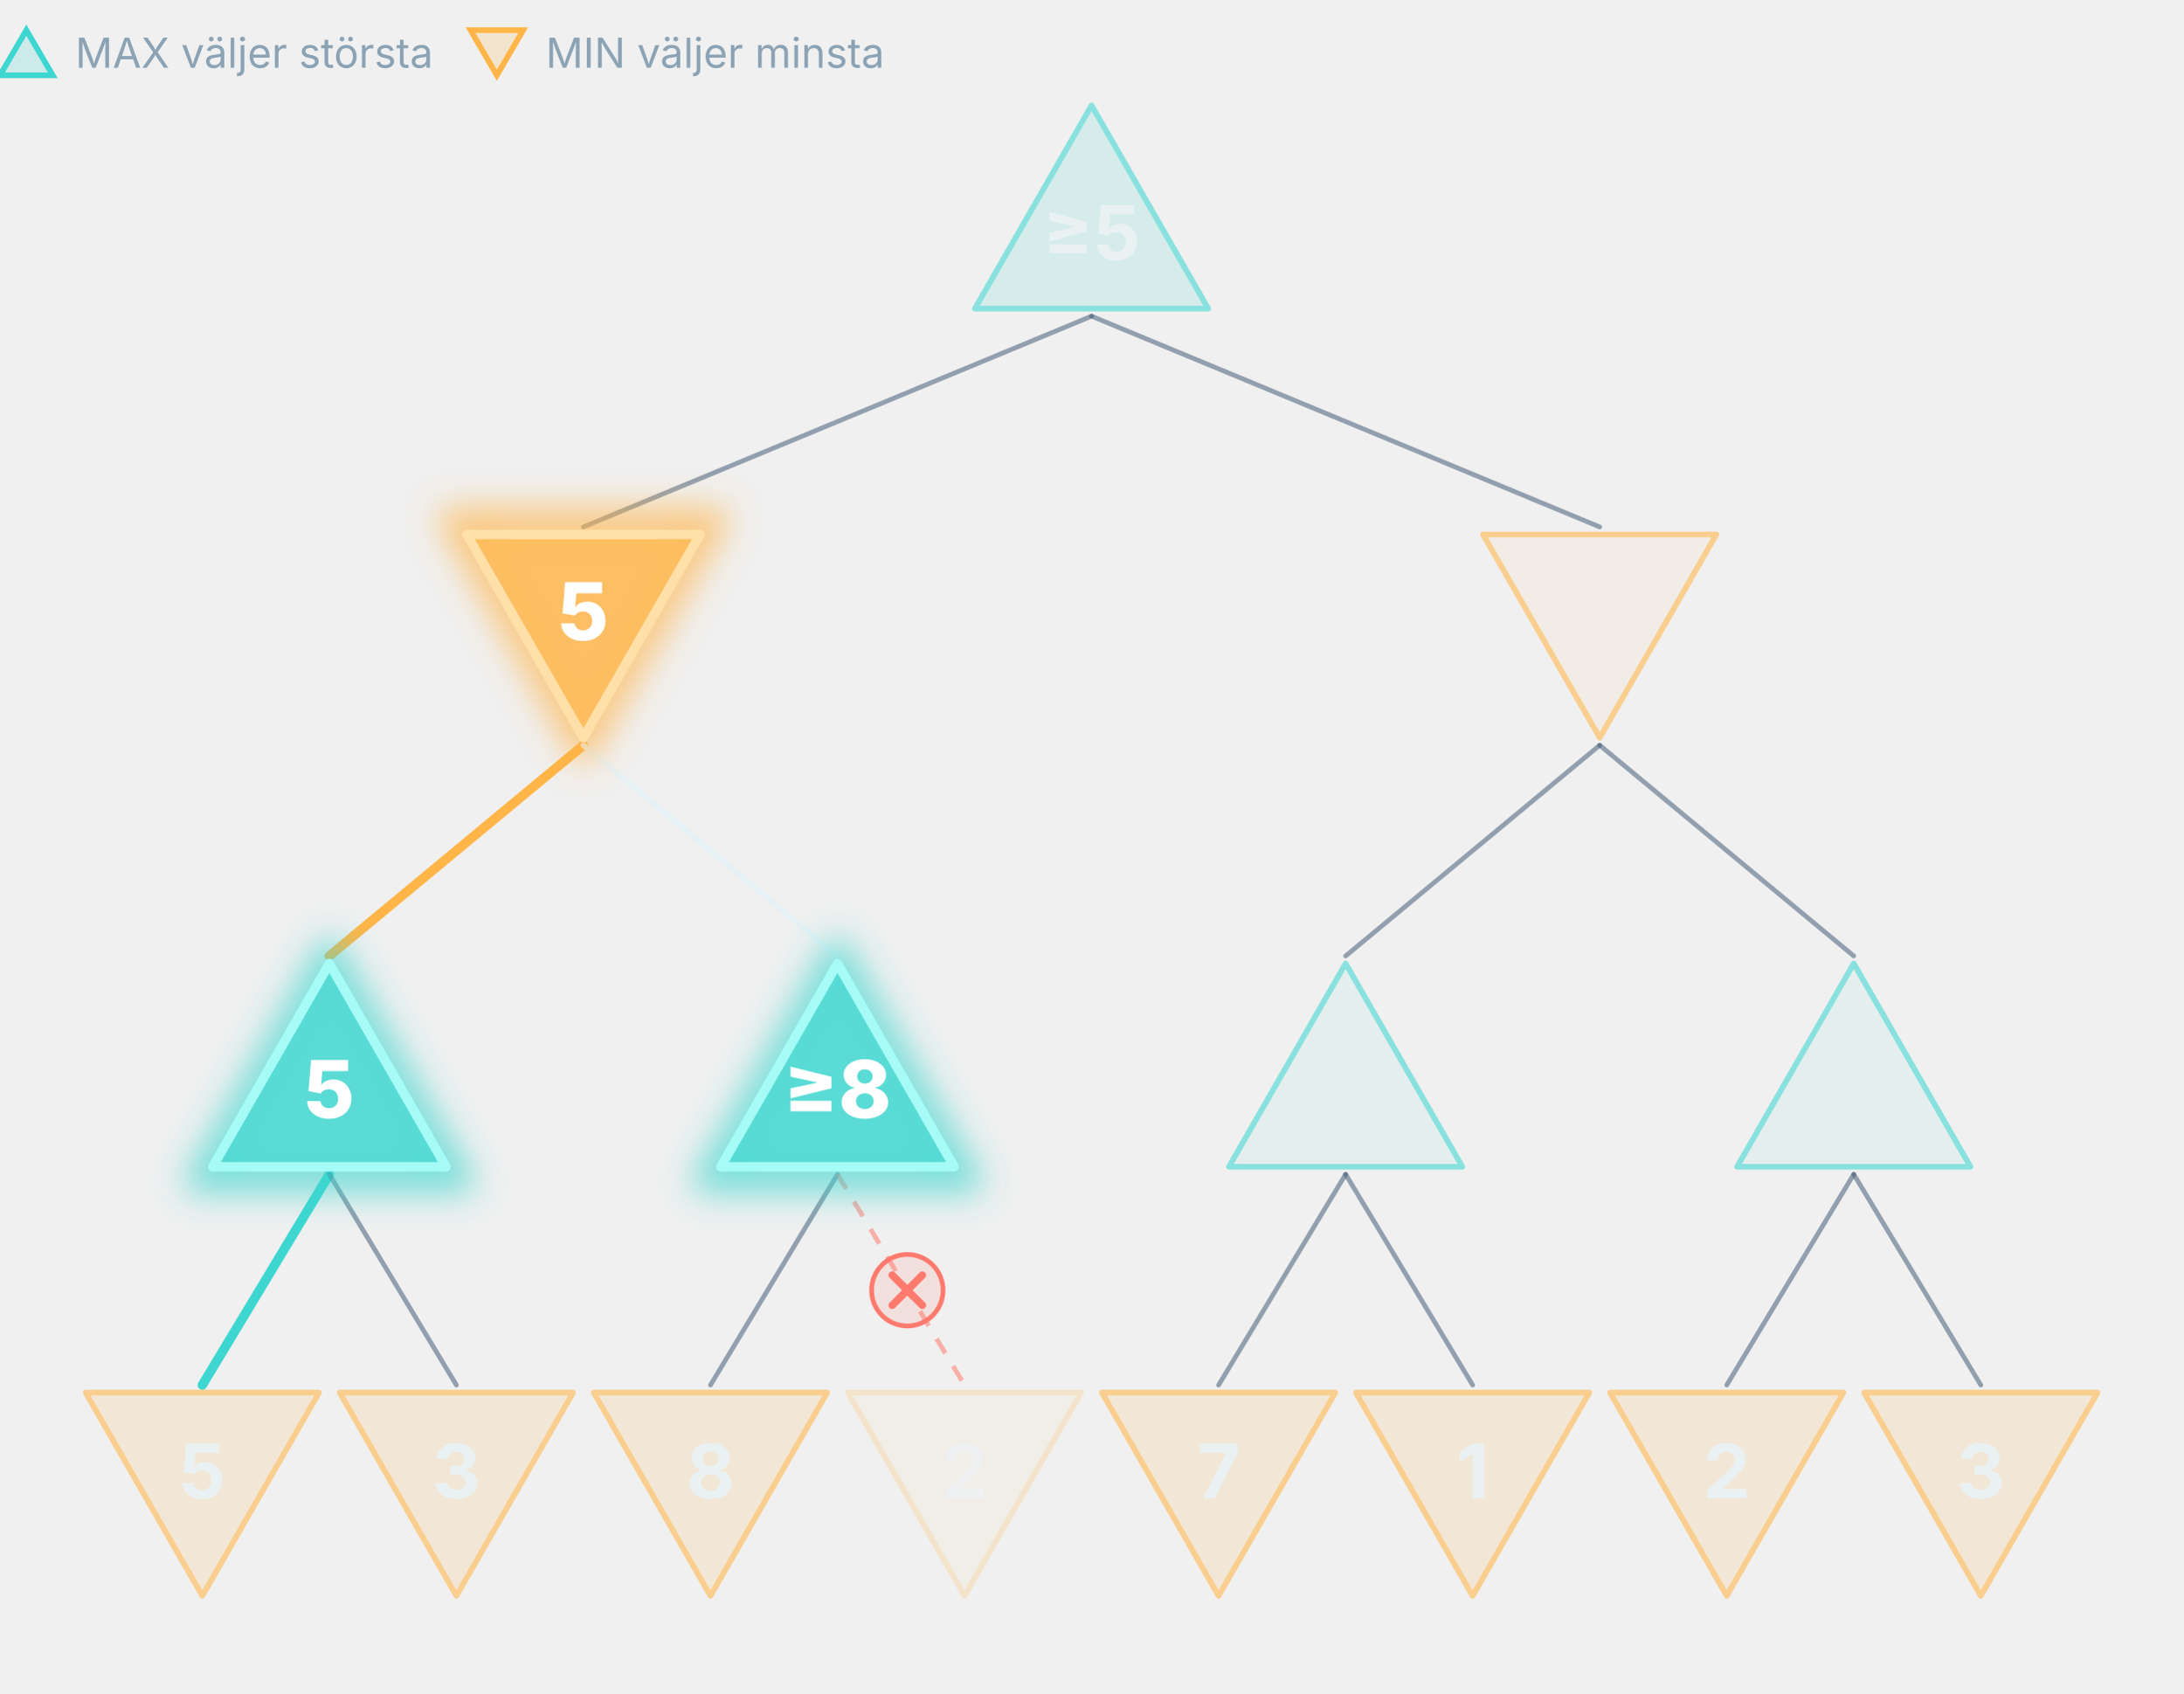
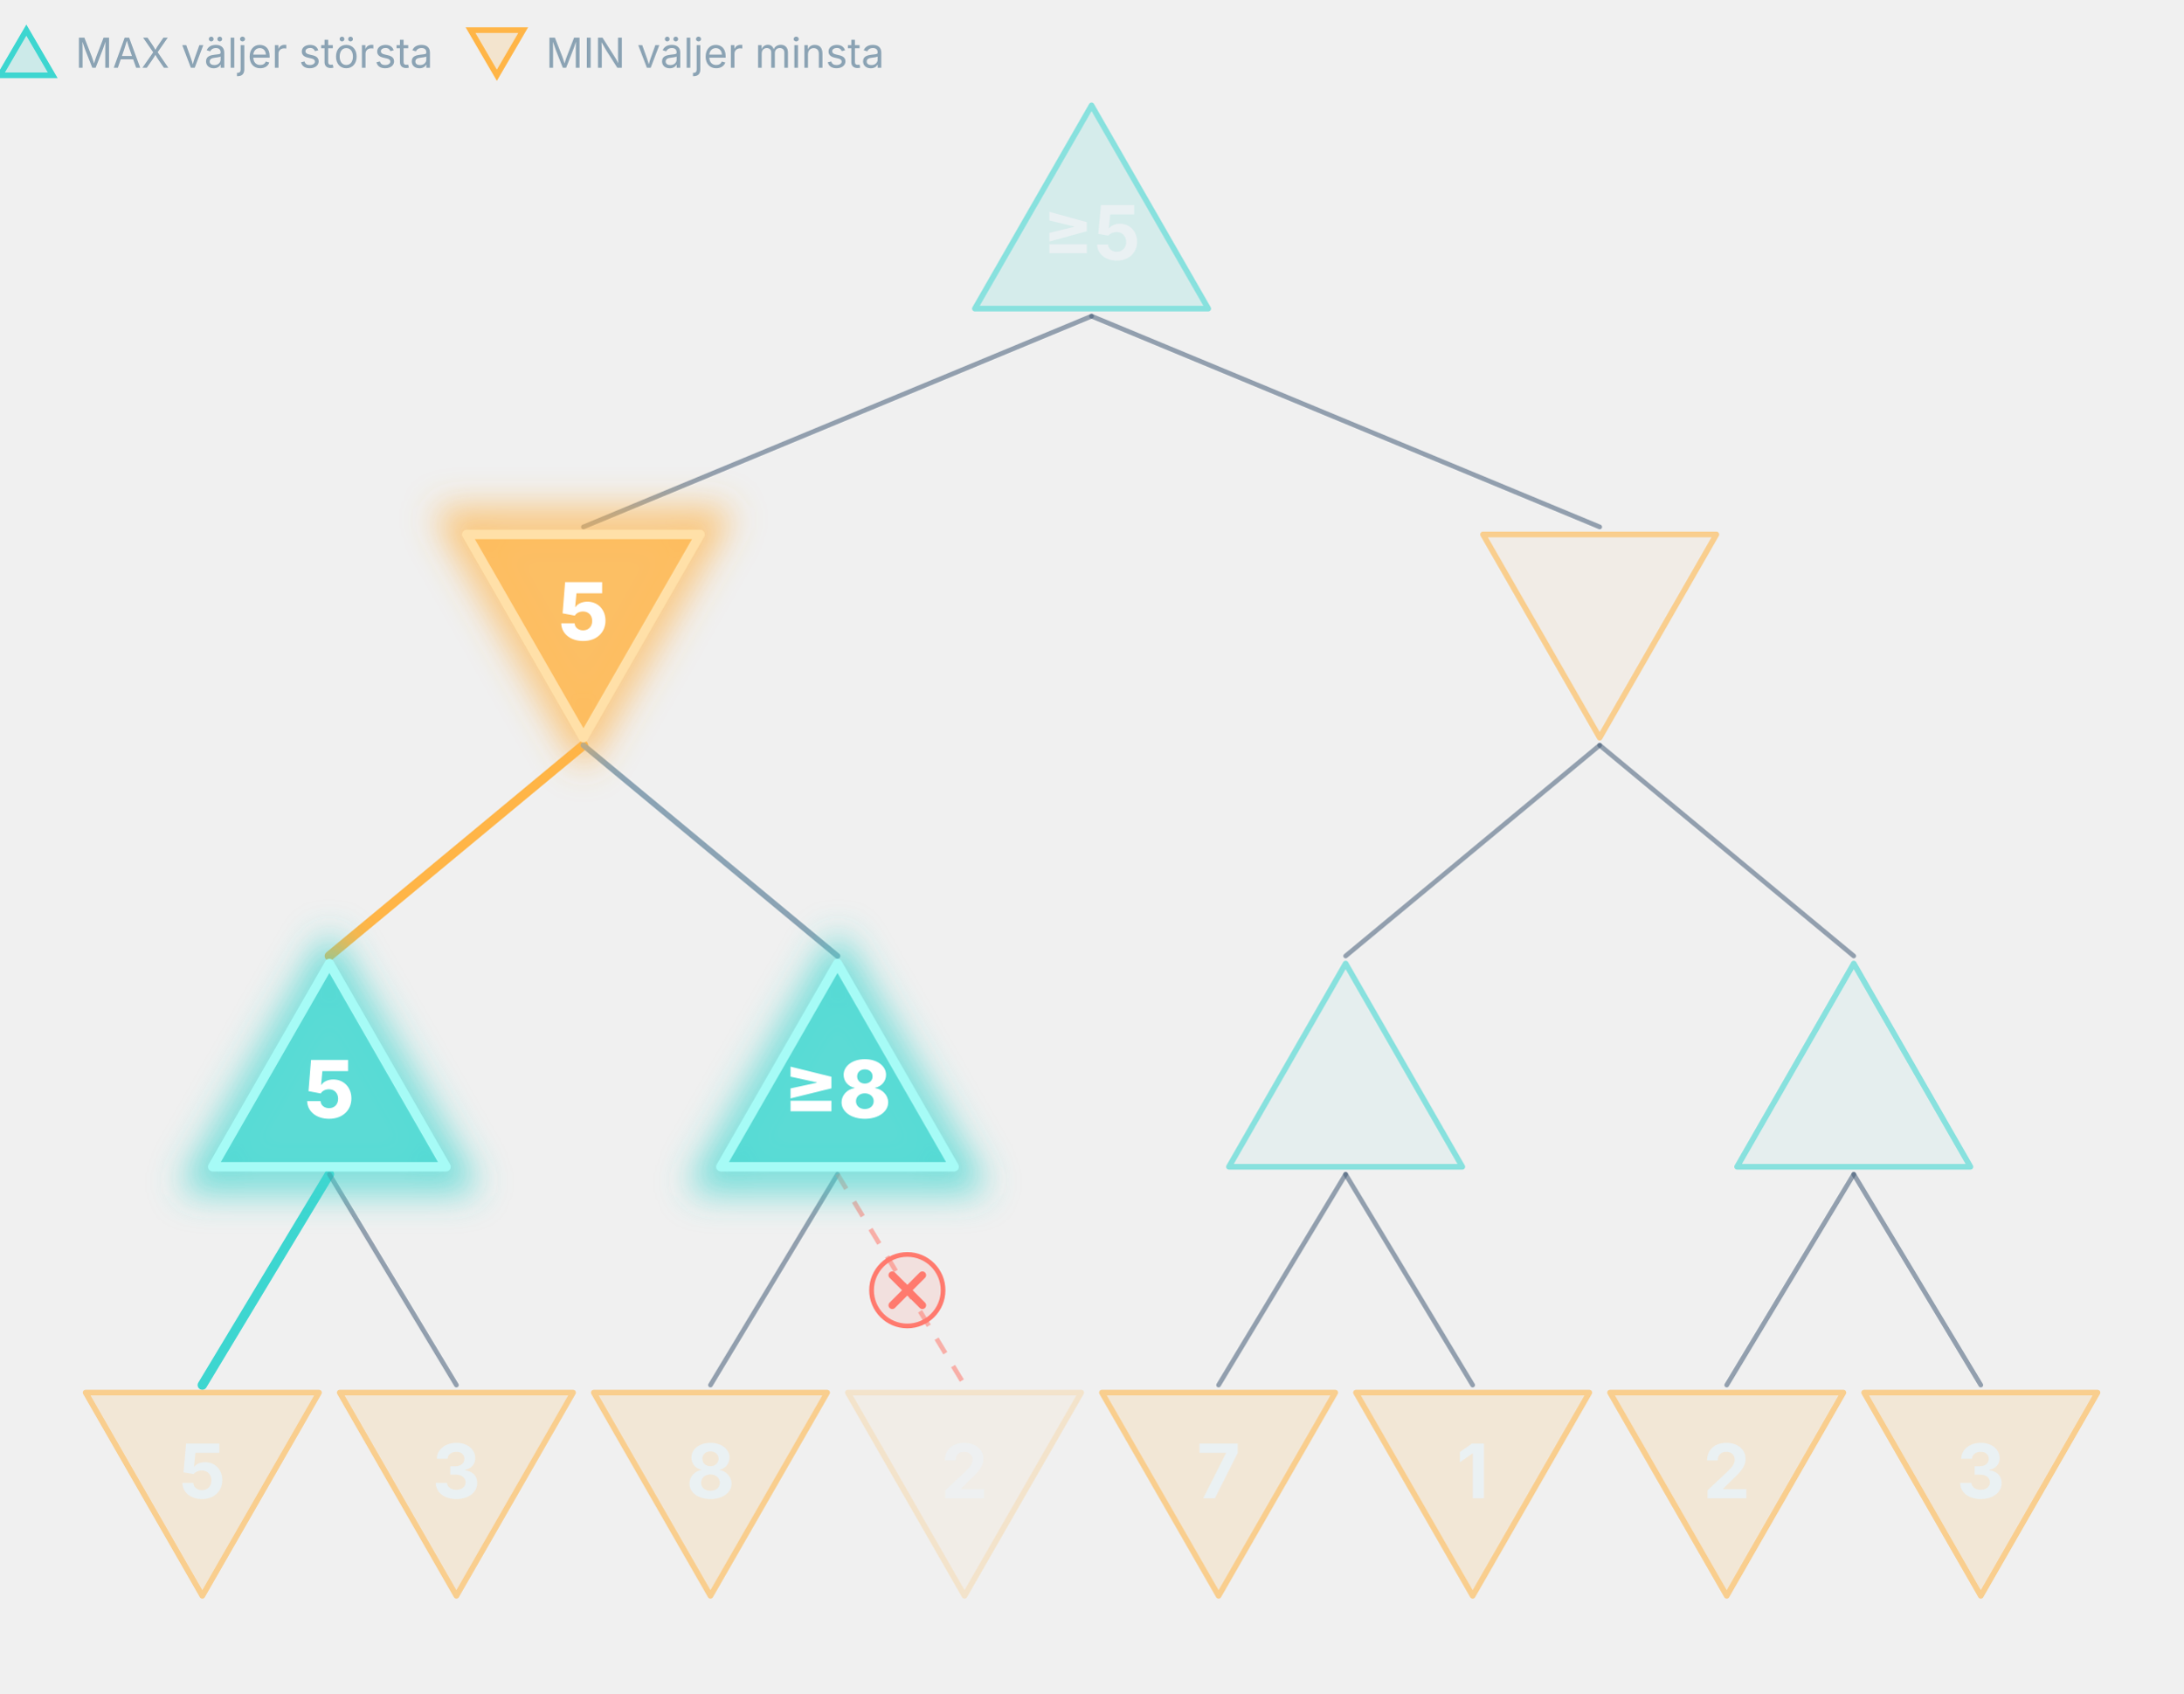
<svg xmlns="http://www.w3.org/2000/svg" viewBox="0 0 1160 900" width="1160" height="900" role="img">
  <defs>
    <filter id="glow" x="-40%" y="-40%" width="180%" height="180%">
      <feGaussianBlur stdDeviation="9" />
    </filter>
    <filter id="soft" x="-20%" y="-20%" width="140%" height="140%">
      <feGaussianBlur stdDeviation="4" />
    </filter>
  </defs>
  <g transform="translate(0,30)">
    <polygon points="14,-14 28,10 0,10" fill="#3DD6D0" fill-opacity=".2" stroke="#3DD6D0" stroke-width="3" />
    <text x="40.0" y="6.0" font-family="'IBM Plex Sans','Segoe UI',Inter,Helvetica,Arial,sans-serif" font-size="22" font-weight="400" fill="#8BA3B4" text-anchor="start">MAX väljer största</text>
    <polygon points="250,-14 278,-14 264,10" fill="#FFB547" fill-opacity=".2" stroke="#FFB547" stroke-width="3" />
    <text x="290.0" y="6.0" font-family="'IBM Plex Sans','Segoe UI',Inter,Helvetica,Arial,sans-serif" font-size="22" font-weight="400" fill="#8BA3B4" text-anchor="start">MIN väljer minsta</text>
  </g>
  <path data-edge="r00:r000" d="M175.0,624.0L107.5,736.0" stroke="#3DD6D0" stroke-width="5" stroke-linecap="round" fill="none" opacity="1" />
  <path data-edge="r00:r001" d="M175.0,624.0L242.5,736.0" stroke="#3B5572" stroke-width="2.5" stroke-linecap="round" fill="none" opacity="0.52" />
  <path data-edge="r0:r00" d="M310.0,396.0L175.0,508.0" stroke="#FFB547" stroke-width="5" stroke-linecap="round" fill="none" opacity="1" />
  <path data-edge="r01:r010" d="M445.0,624.0L377.5,736.0" stroke="#3B5572" stroke-width="2.5" stroke-linecap="round" fill="none" opacity="0.52" />
  <path data-edge="r01:r011" d="M445.0,624.0L512.5,736.0" stroke="#FF7A6E" stroke-width="2.5" stroke-dasharray="9 8" opacity="0.55" />
  <g data-cut="r011">
    <circle cx="482.1" cy="685.6" r="19" fill="#FF7A6E" fill-opacity=".14" stroke="#FF7A6E" stroke-width="2.5" />
    <path d="M474.1,677.6L490.1,693.6M490.1,677.6L474.1,693.6" stroke="#FF7A6E" stroke-width="4" stroke-linecap="round" />
  </g>
-   <path data-edge="r0:r01" d="M310.0,396.0L445.0,508.0" stroke="#E6F1F5" stroke-width="3" stroke-linecap="round" fill="none" opacity="1" />
+   <path data-edge="r0:r01" d="M310.0,396.0L445.0,508.0" stroke="#8BA3B4" stroke-width="3" stroke-linecap="round" fill="none" opacity="1" />
  <path data-edge="r:r0" d="M580.0,168.0L310.0,280.0" stroke="#3B5572" stroke-width="2.5" stroke-linecap="round" fill="none" opacity="0.52" />
  <path data-edge="r10:r100" d="M715.0,624.0L647.5,736.0" stroke="#3B5572" stroke-width="2.5" stroke-linecap="round" fill="none" opacity="0.52" />
  <path data-edge="r10:r101" d="M715.0,624.0L782.5,736.0" stroke="#3B5572" stroke-width="2.5" stroke-linecap="round" fill="none" opacity="0.52" />
  <path data-edge="r1:r10" d="M850.0,396.0L715.0,508.0" stroke="#3B5572" stroke-width="2.5" stroke-linecap="round" fill="none" opacity="0.52" />
  <path data-edge="r11:r110" d="M985.0,624.0L917.5,736.0" stroke="#3B5572" stroke-width="2.5" stroke-linecap="round" fill="none" opacity="0.52" />
  <path data-edge="r11:r111" d="M985.0,624.0L1052.5,736.0" stroke="#3B5572" stroke-width="2.5" stroke-linecap="round" fill="none" opacity="0.52" />
  <path data-edge="r1:r11" d="M850.0,396.0L985.0,508.0" stroke="#3B5572" stroke-width="2.5" stroke-linecap="round" fill="none" opacity="0.52" />
  <path data-edge="r:r1" d="M580.0,168.0L850.0,280.0" stroke="#3B5572" stroke-width="2.5" stroke-linecap="round" fill="none" opacity="0.52" />
+   <polygon data-focus-node="r01" points="445.0,503.4 516.9,628.6 373.1,628.6" fill="#3DD6D0" fill-opacity=".55" stroke="#3DD6D0" stroke-width="14" stroke-opacity=".5" stroke-linejoin="round" filter="url(#glow)" />
+   <polygon data-focus-node="r0" points="238.1,275.4 381.9,275.4 310.0,400.6" fill="#FFB547" fill-opacity=".55" stroke="#FFB547" stroke-width="14" stroke-opacity=".5" stroke-linejoin="round" filter="url(#glow)" />
  <polygon data-focus-node="r00" points="175.0,503.4 246.9,628.6 103.1,628.6" fill="#3DD6D0" fill-opacity=".55" stroke="#3DD6D0" stroke-width="14" stroke-opacity=".5" stroke-linejoin="round" filter="url(#glow)" />
-   <polygon data-focus-node="r0" points="238.1,275.4 381.9,275.4 310.0,400.6" fill="#FFB547" fill-opacity=".55" stroke="#FFB547" stroke-width="14" stroke-opacity=".5" stroke-linejoin="round" filter="url(#glow)" />
-   <polygon data-focus-node="r01" points="445.0,503.4 516.9,628.6 373.1,628.6" fill="#3DD6D0" fill-opacity=".55" stroke="#3DD6D0" stroke-width="14" stroke-opacity=".5" stroke-linejoin="round" filter="url(#glow)" />
  <g data-node="r000" opacity="0.58">
    <polygon points="45.5,740.0 169.5,740.0 107.5,848.0" fill="#FFB547" fill-opacity="0.26" stroke="#FFB547" stroke-width="3" stroke-linejoin="round" />
    <text x="107.5" y="796.2" font-family="'IBM Plex Sans','Segoe UI',Inter,Helvetica,Arial,sans-serif" font-size="40.0" font-weight="700" fill="#E6F1F5" text-anchor="middle">5</text>
  </g>
  <g data-node="r001" opacity="0.58">
    <polygon points="180.5,740.0 304.5,740.0 242.5,848.0" fill="#FFB547" fill-opacity="0.26" stroke="#FFB547" stroke-width="3" stroke-linejoin="round" />
    <text x="242.5" y="796.2" font-family="'IBM Plex Sans','Segoe UI',Inter,Helvetica,Arial,sans-serif" font-size="40.0" font-weight="700" fill="#E6F1F5" text-anchor="middle">3</text>
  </g>
  <g data-node="r00" opacity="1">
    <polygon points="175.0,512.0 237.0,620.0 113.0,620.0" fill="#3DD6D0" fill-opacity=".62" stroke="#A6FBF6" stroke-width="5" stroke-linejoin="round" />
    <text x="175.0" y="594.1" font-family="'IBM Plex Sans','Segoe UI',Inter,Helvetica,Arial,sans-serif" font-size="42.4" font-weight="800" fill="#FFFFFF" text-anchor="middle">5</text>
  </g>
  <g data-node="r010" opacity="0.58">
    <polygon points="315.5,740.0 439.5,740.0 377.5,848.0" fill="#FFB547" fill-opacity="0.26" stroke="#FFB547" stroke-width="3" stroke-linejoin="round" />
    <text x="377.5" y="796.2" font-family="'IBM Plex Sans','Segoe UI',Inter,Helvetica,Arial,sans-serif" font-size="40.0" font-weight="700" fill="#E6F1F5" text-anchor="middle">8</text>
  </g>
  <g data-node="r011" opacity="0.22">
    <polygon points="450.5,740.0 574.5,740.0 512.5,848.0" fill="#FFB547" fill-opacity="0.26" stroke="#FFB547" stroke-width="3" stroke-linejoin="round" />
    <text x="512.5" y="796.2" font-family="'IBM Plex Sans','Segoe UI',Inter,Helvetica,Arial,sans-serif" font-size="40.0" font-weight="700" fill="#E6F1F5" text-anchor="middle">2</text>
  </g>
  <g data-node="r01" opacity="1">
    <polygon points="445.0,512.0 507.0,620.0 383.0,620.0" fill="#3DD6D0" fill-opacity=".62" stroke="#A6FBF6" stroke-width="5" stroke-linejoin="round" />
    <text x="445.0" y="594.1" font-family="'IBM Plex Sans','Segoe UI',Inter,Helvetica,Arial,sans-serif" font-size="42.4" font-weight="800" fill="#FFFFFF" text-anchor="middle">≥8</text>
  </g>
  <g data-node="r0" opacity="1">
    <polygon points="248.0,284.0 372.0,284.0 310.0,392.0" fill="#FFB547" fill-opacity=".62" stroke="#FFE0A8" stroke-width="5" stroke-linejoin="round" />
    <text x="310.0" y="340.2" font-family="'IBM Plex Sans','Segoe UI',Inter,Helvetica,Arial,sans-serif" font-size="42.4" font-weight="800" fill="#FFFFFF" text-anchor="middle">5</text>
  </g>
  <g data-node="r100" opacity="0.58">
    <polygon points="585.5,740.0 709.5,740.0 647.5,848.0" fill="#FFB547" fill-opacity="0.26" stroke="#FFB547" stroke-width="3" stroke-linejoin="round" />
    <text x="647.5" y="796.2" font-family="'IBM Plex Sans','Segoe UI',Inter,Helvetica,Arial,sans-serif" font-size="40.0" font-weight="700" fill="#E6F1F5" text-anchor="middle">7</text>
  </g>
  <g data-node="r101" opacity="0.58">
    <polygon points="720.5,740.0 844.5,740.0 782.5,848.0" fill="#FFB547" fill-opacity="0.26" stroke="#FFB547" stroke-width="3" stroke-linejoin="round" />
    <text x="782.5" y="796.2" font-family="'IBM Plex Sans','Segoe UI',Inter,Helvetica,Arial,sans-serif" font-size="40.0" font-weight="700" fill="#E6F1F5" text-anchor="middle">1</text>
  </g>
  <g data-node="r10" opacity="0.58">
    <polygon points="715.0,512.0 777.0,620.0 653.0,620.0" fill="#3DD6D0" fill-opacity="0.1" stroke="#3DD6D0" stroke-width="3" stroke-linejoin="round" />
  </g>
  <g data-node="r110" opacity="0.58">
    <polygon points="855.5,740.0 979.5,740.0 917.5,848.0" fill="#FFB547" fill-opacity="0.26" stroke="#FFB547" stroke-width="3" stroke-linejoin="round" />
    <text x="917.5" y="796.2" font-family="'IBM Plex Sans','Segoe UI',Inter,Helvetica,Arial,sans-serif" font-size="40.0" font-weight="700" fill="#E6F1F5" text-anchor="middle">2</text>
  </g>
  <g data-node="r111" opacity="0.58">
    <polygon points="990.5,740.0 1114.5,740.0 1052.5,848.0" fill="#FFB547" fill-opacity="0.26" stroke="#FFB547" stroke-width="3" stroke-linejoin="round" />
    <text x="1052.5" y="796.2" font-family="'IBM Plex Sans','Segoe UI',Inter,Helvetica,Arial,sans-serif" font-size="40.0" font-weight="700" fill="#E6F1F5" text-anchor="middle">3</text>
  </g>
  <g data-node="r11" opacity="0.58">
    <polygon points="985.0,512.0 1047.0,620.0 923.0,620.0" fill="#3DD6D0" fill-opacity="0.1" stroke="#3DD6D0" stroke-width="3" stroke-linejoin="round" />
  </g>
  <g data-node="r1" opacity="0.58">
    <polygon points="788.0,284.0 912.0,284.0 850.0,392.0" fill="#FFB547" fill-opacity="0.1" stroke="#FFB547" stroke-width="3" stroke-linejoin="round" />
  </g>
  <g data-node="r" opacity="0.58">
    <polygon points="580.0,56.0 642.0,164.0 518.0,164.0" fill="#3DD6D0" fill-opacity="0.26" stroke="#3DD6D0" stroke-width="3" stroke-linejoin="round" />
    <text x="580.0" y="138.1" font-family="'IBM Plex Sans','Segoe UI',Inter,Helvetica,Arial,sans-serif" font-size="40.0" font-weight="700" fill="#E6F1F5" text-anchor="middle">≥5</text>
  </g>
</svg>
